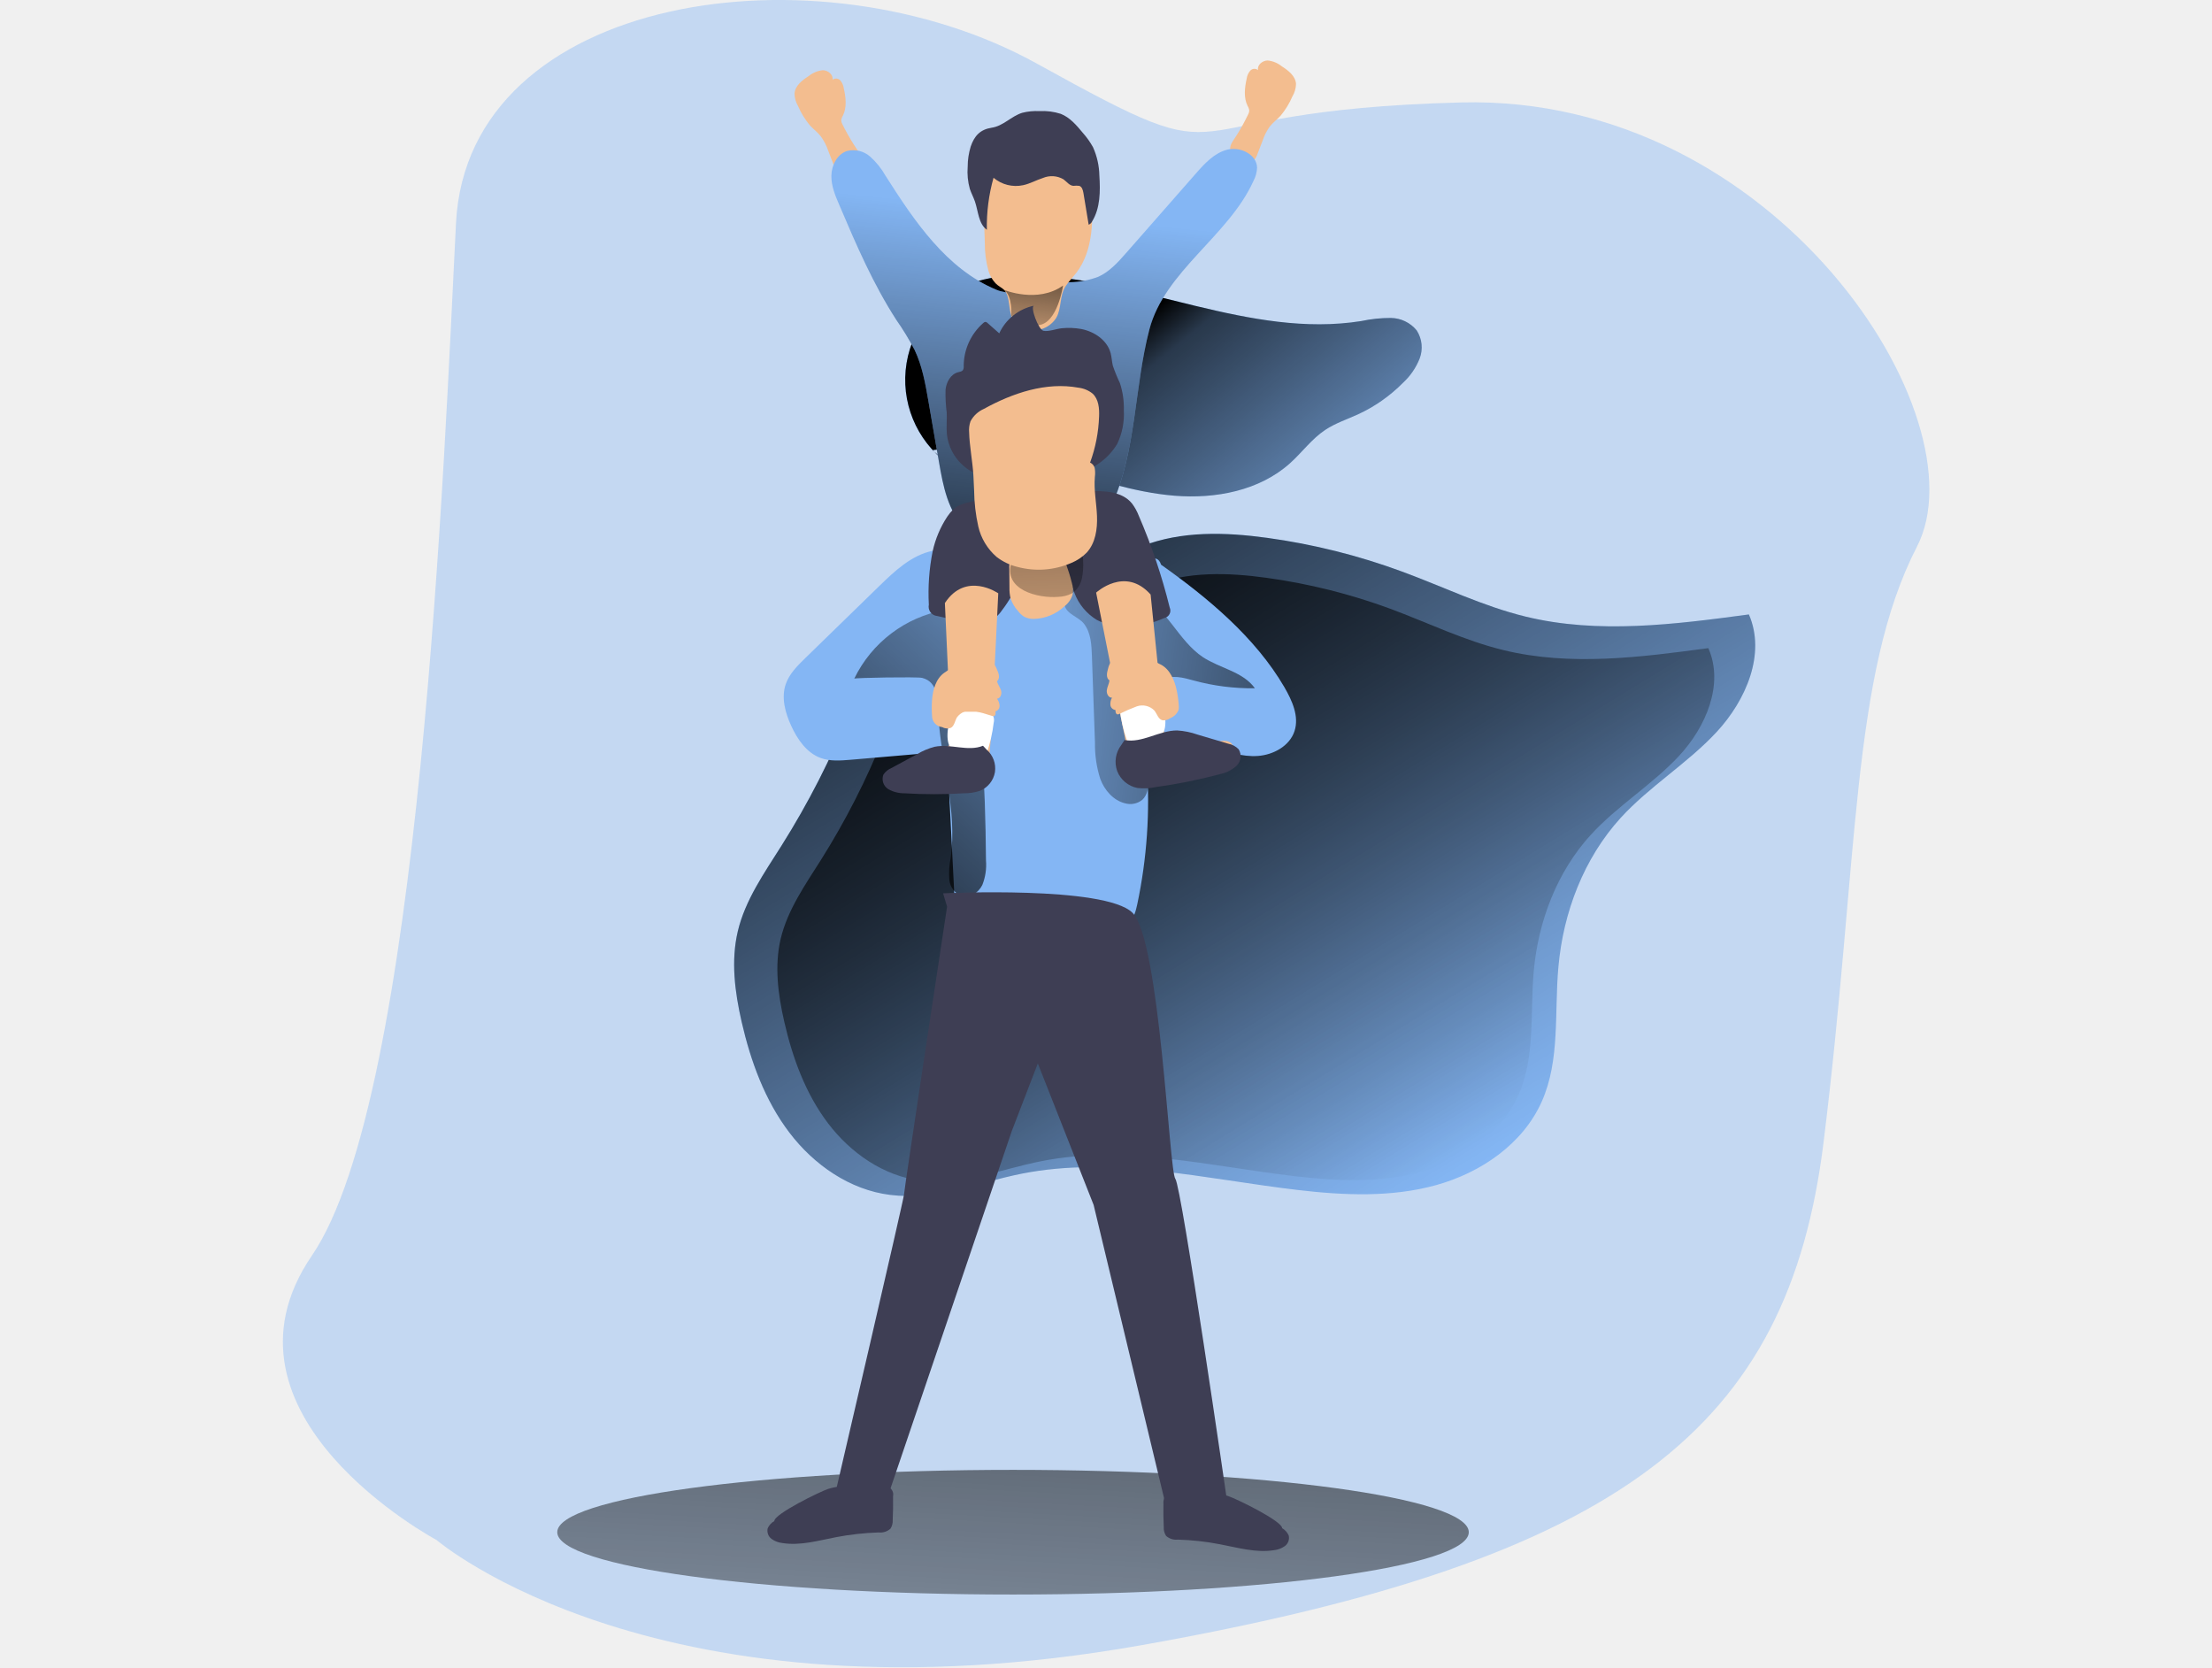
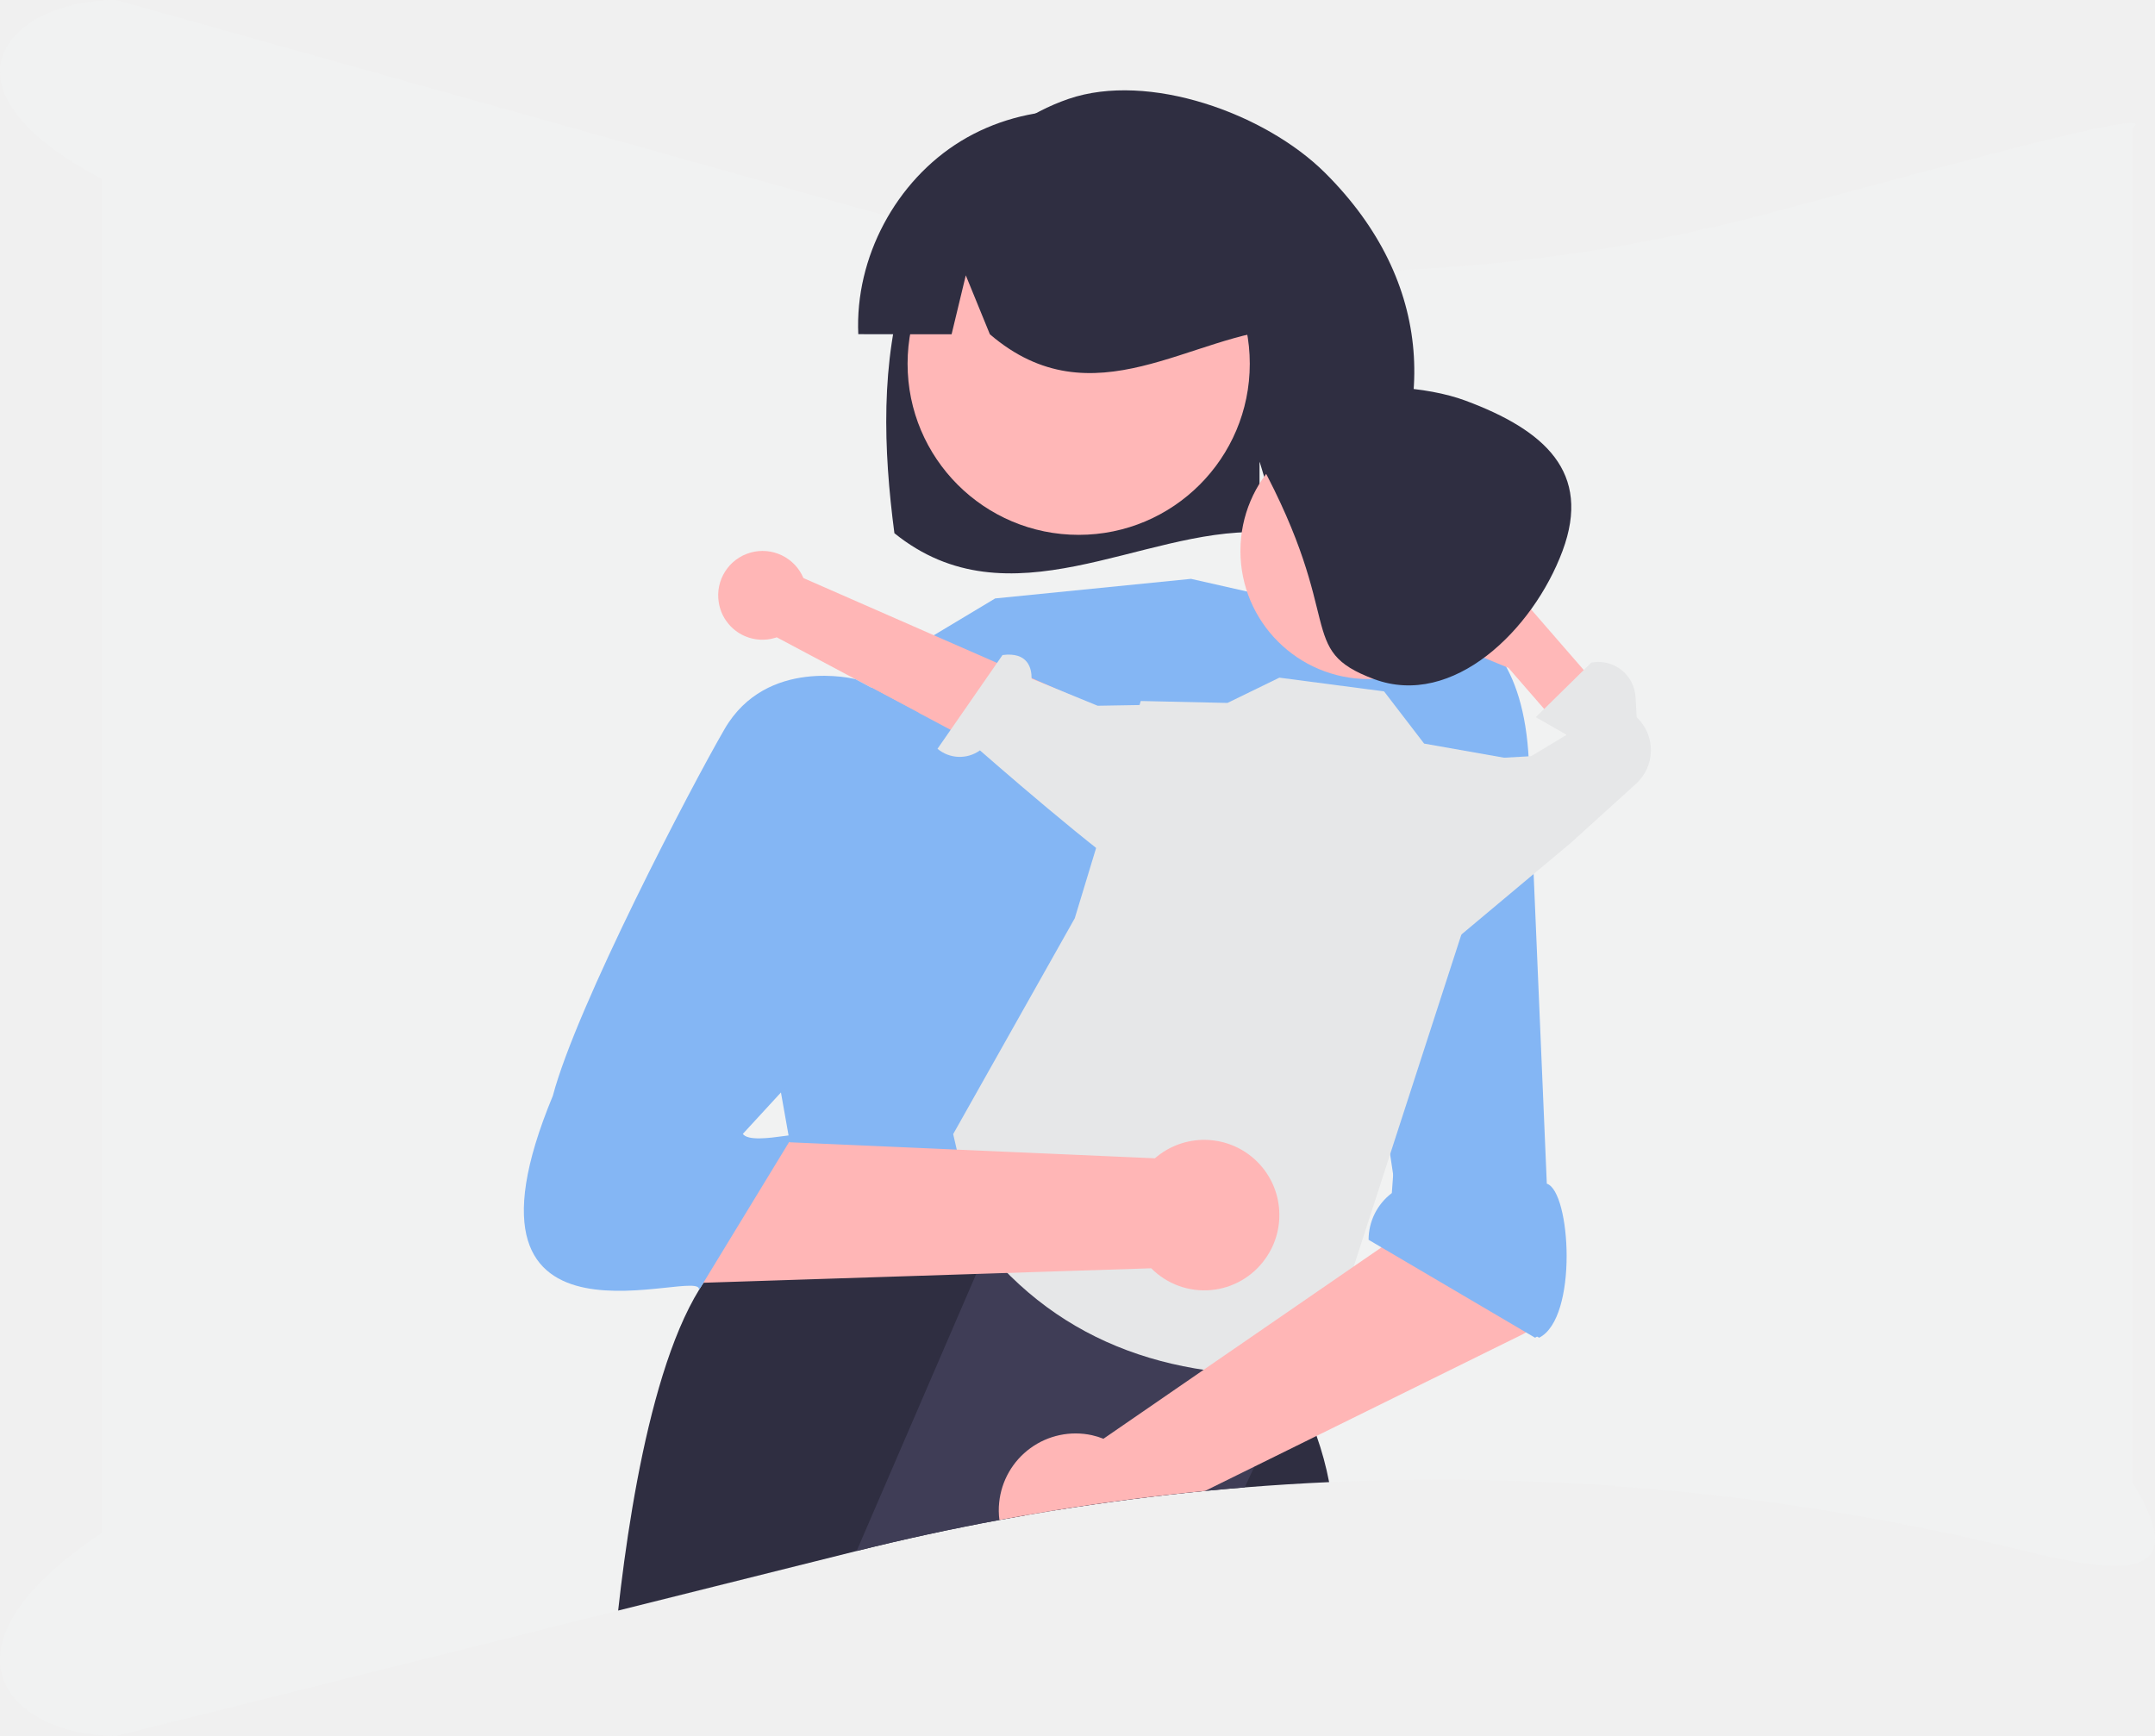
- <svg xmlns="http://www.w3.org/2000/svg" xmlns:xlink="http://www.w3.org/1999/xlink" id="Layer_1" data-name="Layer 1" viewBox="0 0 396.98 402.01" width="406" height="306" class="illustration styles_illustrationTablet__1DWOa">
-   <defs>
-     <linearGradient id="linear-gradient" x1="182.23" y1="255.66" x2="168.14" y2="515.86" gradientUnits="userSpaceOnUse">
-       <stop offset="0.01" />
-       <stop offset="0.13" stop-opacity="0.69" />
-       <stop offset="1" stop-opacity="0" />
-     </linearGradient>
-     <linearGradient id="linear-gradient-2" x1="208.21" y1="82.84" x2="264.57" y2="151.72" xlink:href="#linear-gradient" />
-     <linearGradient id="linear-gradient-3" x1="186.16" y1="121.33" x2="288.31" y2="288.29" xlink:href="#linear-gradient" />
-     <linearGradient id="linear-gradient-4" x1="190.66" y1="131.92" x2="284.4" y2="285.13" xlink:href="#linear-gradient" />
-     <linearGradient id="linear-gradient-5" x1="275.65" y1="180.37" x2="161.52" y2="165.81" xlink:href="#linear-gradient" />
-     <linearGradient id="linear-gradient-6" x1="133.61" y1="218.73" x2="213.76" y2="132" xlink:href="#linear-gradient" />
-     <linearGradient id="linear-gradient-7" x1="178.67" y1="145.9" x2="188.06" y2="55.25" xlink:href="#linear-gradient" />
-     <linearGradient id="linear-gradient-8" x1="187.89" y1="61.13" x2="184.29" y2="93.07" xlink:href="#linear-gradient" />
-     <linearGradient id="linear-gradient-9" x1="187.96" y1="79.66" x2="190.82" y2="181.5" xlink:href="#linear-gradient" />
-   </defs>
-   <path d="M42.55,375.16s53.54,46,170,25.36S368.49,347.92,377,279.35s6.57-112.72,22.54-143.72-33.81-109-109.9-107.08-49.78,19.72-102.39-9.4S50.06,2.25,47.24,57.67,38.79,268.08,12.49,306.59,42.55,375.16,42.55,375.16Z" transform="translate(-5.49 -3.85)" fill="#84b6f4" opacity="0.41" />
-   <ellipse cx="176.07" cy="369.43" rx="109.9" ry="15.03" fill="url(#linear-gradient)" />
-   <path d="M165.78,115.57A24.95,24.95,0,0,1,173,71.64a38,38,0,0,1,12.25-1.38c27.16.62,53.46,15.28,80.29,11a33.46,33.46,0,0,1,7.1-.75,8.19,8.19,0,0,1,6.26,3,7.55,7.55,0,0,1,.71,6.8,15.92,15.92,0,0,1-4,5.82,37.07,37.07,0,0,1-10.88,7.63c-2.64,1.21-5.45,2.12-7.88,3.74-3.24,2.15-5.57,5.4-8.45,8-7.39,6.66-18,8.68-27.92,7.87s-19.42-4.13-29-7-19.47-5.19-29.35-4" transform="translate(-5.49 -3.85)" fill="#84b6f4" />
-   <path d="M165.78,115.57A24.95,24.95,0,0,1,173,71.64a38,38,0,0,1,12.25-1.38c27.16.62,53.46,15.28,80.29,11a33.46,33.46,0,0,1,7.1-.75,8.19,8.19,0,0,1,6.26,3,7.55,7.55,0,0,1,.71,6.8,15.92,15.92,0,0,1-4,5.82,37.07,37.07,0,0,1-10.88,7.63c-2.64,1.21-5.45,2.12-7.88,3.74-3.24,2.15-5.57,5.4-8.45,8-7.39,6.66-18,8.68-27.92,7.87s-19.42-4.13-29-7-19.47-5.19-29.35-4" transform="translate(-5.49 -3.85)" fill="url(#linear-gradient-2)" />
-   <path d="M183.37,132.31c-10.69-1.49-21.09,5.25-27.47,13.95s-9.67,19.2-13.69,29.21a200.07,200.07,0,0,1-16.47,32.27c-4.14,6.57-8.75,13.08-10.54,20.63-1.7,7.16-.72,14.69.92,21.86,2.19,9.53,5.61,18.94,11.53,26.72s14.58,13.8,24.28,15c10.69,1.37,21.17-3,31.75-5.12,21.92-4.32,44.39,1.34,66.58,3.94,11.11,1.3,22.55,1.81,33.34-1.18s20.93-9.94,25.47-20.17c4.45-10,3-21.54,4-32.46,1.17-13.15,6.12-26.14,15-35.9,7-7.67,16.12-13.13,23.17-20.74S363.15,161.51,359,152c-17.89,2.4-36.27,4.78-53.8.53-10.3-2.5-19.9-7.21-29.84-10.87a154.67,154.67,0,0,0-32.53-8.13c-10.08-1.38-20.65-1.71-30.13,2-5.09,2-10.83.65-16.23-.18C192.2,134.73,187.6,132.91,183.37,132.31Z" transform="translate(-5.49 -3.85)" fill="#84b6f4" />
-   <path d="M183.37,132.31c-10.69-1.49-21.09,5.25-27.47,13.95s-9.67,19.2-13.69,29.21a200.07,200.07,0,0,1-16.47,32.27c-4.14,6.57-8.75,13.08-10.54,20.63-1.7,7.16-.72,14.69.92,21.86,2.19,9.53,5.61,18.94,11.53,26.72s14.58,13.8,24.28,15c10.69,1.37,21.17-3,31.75-5.12,21.92-4.32,44.39,1.34,66.58,3.94,11.11,1.3,22.55,1.81,33.34-1.18s20.93-9.94,25.47-20.17c4.45-10,3-21.54,4-32.46,1.17-13.15,6.12-26.14,15-35.9,7-7.67,16.12-13.13,23.17-20.74S363.15,161.51,359,152c-17.89,2.4-36.27,4.78-53.8.53-10.3-2.5-19.9-7.21-29.84-10.87a154.67,154.67,0,0,0-32.53-8.13c-10.08-1.38-20.65-1.71-30.13,2-5.09,2-10.83.65-16.23-.18C192.2,134.73,187.6,132.91,183.37,132.31Z" transform="translate(-5.49 -3.85)" fill="url(#linear-gradient-3)" />
-   <path d="M188.1,142c-9.8-1.37-19.35,4.82-25.2,12.8s-8.88,17.62-12.56,26.8a184,184,0,0,1-15.12,29.62c-3.8,6-8,12-9.67,18.92-1.56,6.57-.66,13.48.85,20.06,2,8.74,5.15,17.38,10.58,24.52s13.38,12.67,22.27,13.8c9.82,1.26,19.43-2.78,29.14-4.7,20.11-4,40.73,1.23,61.09,3.62,10.2,1.19,20.7,1.66,30.6-1.08s19.2-9.13,23.37-18.52c4.08-9.2,2.78-19.76,3.67-29.78,1.07-12.07,5.61-24,13.77-32.94,6.41-7,14.78-12.05,21.26-19s10.92-17.3,7.07-26c-16.41,2.21-33.27,4.4-49.36.49-9.45-2.29-18.26-6.61-27.38-10a142.12,142.12,0,0,0-29.85-7.45c-9.25-1.27-18.95-1.57-27.64,1.85-4.67,1.83-9.94.6-14.9-.17C196.21,144.22,192,142.55,188.1,142Z" transform="translate(-5.49 -3.85)" fill="url(#linear-gradient-4)" />
-   <path d="M162.1,136.67c-5.07,1.08-9.07,4.86-12.78,8.47l-17.85,17.38c-1.91,1.86-3.88,3.81-4.73,6.33-1.1,3.27-.1,6.87,1.33,10,1.51,3.29,3.74,6.54,7.14,7.77,2.27.82,4.77.62,7.17.42l23.27-2,1.87,36.71a4.81,4.81,0,0,0,1,3.21,4.64,4.64,0,0,0,2.2,1,85.47,85.47,0,0,0,34.8,1.85,7.78,7.78,0,0,0,3.84-1.35c1.34-1.11,1.81-2.93,2.17-4.63a120.61,120.61,0,0,0,2.3-33.48c4.93,6.23,8.24-7.27,15.68-4.54,3.57,1.31,7.28,2.57,11.07,2.31s7.7-2.43,8.86-6-.59-7.38-2.47-10.62C240,157.55,228.56,148,217.26,140c-1.06-3.32-4.12-.11-7.51-.93-1.14-.28-3.84,4.14-5,4.07-2-.14,2,3.89,0,3.75C192.53,138.5,176.6,133.6,162.1,136.67Z" transform="translate(-5.49 -3.85)" fill="#84b6f4" />
-   <path d="M200.58,161.93q.38,10.5.74,21a27.31,27.31,0,0,0,1.27,8.69c1,2.75,3.19,5.25,6,5.92a4.61,4.61,0,0,0,4.15-.85c1.17-1.08,1.44-2.79,1.55-4.37.47-6.41-.5-12.91.61-19.23.35-2,1-4.17,2.76-5.27,2.17-1.39,5-.57,7.48.11a53.14,53.14,0,0,0,14.74,1.87c-2.83-4-8.43-4.8-12.54-7.51-6-4-8.71-12-15.26-15a24.16,24.16,0,0,0-6.24-1.6c-2.84-.46-13.22-1.62-11.83,4.15.52,2.14,3.43,2.75,4.68,4.43C200.36,156.46,200.48,159.33,200.58,161.93Z" transform="translate(-5.49 -3.85)" fill="url(#linear-gradient-5)" />
-   <path d="M143.28,167.47a30.14,30.14,0,0,1,21.84-16.54,5.09,5.09,0,0,1,3.41.29c1.36.79,1.78,2.52,2.06,4.07,3.3,18.47,4.31,37.27,4.45,56a13.18,13.18,0,0,1-.88,5.93c-.89,1.81-2.93,3.23-4.88,2.72a4.67,4.67,0,0,1-3.08-4,18.43,18.43,0,0,1,.34-5.28c1.6-11.59-2.35-23-3-34.47-.19-3.34.14-7.87-3.9-8.9C158.36,167,143.37,167.27,143.28,167.47Z" transform="translate(-5.49 -3.85)" fill="url(#linear-gradient-6)" />
-   <path d="M238.24,31.47a2.15,2.15,0,0,0,.29-.94,2.79,2.79,0,0,0-.4-1.13c-1-2-.71-4.42-.22-6.62a3.68,3.68,0,0,1,.85-1.89,1.37,1.37,0,0,1,1.88-.14c-.25-1.23,1.07-2.31,2.32-2.32a6.46,6.46,0,0,1,3.41,1.41c1.58,1,3.32,2.36,3.43,4.25a6.09,6.09,0,0,1-.87,3,18.6,18.6,0,0,1-2.86,4.67c-.84.91-1.87,1.66-2.64,2.65a13.1,13.1,0,0,0-1.73,3.47l-1.16,3a4.38,4.38,0,0,1-.88,1.6c-1.81,1.77-5.48-.35-5.74-2.58-.14-1.27,1-2.47,1.59-3.47A49.81,49.81,0,0,0,238.24,31.47Z" transform="translate(-5.49 -3.85)" fill="#f3bd8f" />
-   <path d="M140.42,33.82a2.13,2.13,0,0,1-.28-.94,2.72,2.72,0,0,1,.39-1.13c1-2,.72-4.42.22-6.62a3.67,3.67,0,0,0-.84-1.89,1.38,1.38,0,0,0-1.88-.15c.24-1.22-1.08-2.3-2.33-2.31a6.41,6.41,0,0,0-3.41,1.41c-1.57,1-3.31,2.36-3.42,4.24a6.14,6.14,0,0,0,.86,3,18.65,18.65,0,0,0,2.86,4.66c.85.92,1.88,1.67,2.64,2.66A12.81,12.81,0,0,1,137,40.19l1.16,3a4.26,4.26,0,0,0,.89,1.6c1.8,1.77,5.48-.35,5.73-2.58.15-1.28-1-2.47-1.59-3.47A53.17,53.17,0,0,1,140.42,33.82Z" transform="translate(-5.49 -3.85)" fill="#f3bd8f" />
-   <path d="M177.51,73.69c-12-5-19.71-16.5-26.68-27.44a18.05,18.05,0,0,0-3.72-4.64,6.16,6.16,0,0,0-5.57-1.36c-2.4.78-3.75,3.46-3.78,6s1,4.92,2,7.23c4,9.42,8.1,18.89,13.66,27.5a65.7,65.7,0,0,1,4.42,7.26c1.81,3.82,2.57,8,3.3,12.23q1.3,7.41,2.57,14.83c1,5.73,2.15,11.88,6.34,15.91,4.94,4.75,12.52,5.1,19.38,5a20.42,20.42,0,0,0,7.9-1.17c3.85-1.67,6.33-5.46,8-9.28,6-13.23,5.44-28.42,9.11-42.46s19.07-22.53,25.07-35.76a7.61,7.61,0,0,0,.9-3.23c-.05-3.23-4.06-5.17-7.18-4.38s-5.46,3.34-7.59,5.77L208.78,64.91c-1.94,2.21-4,4.48-6.65,5.67a20.37,20.37,0,0,1-6.9,1.32C189.41,72.33,182.9,75.94,177.51,73.69Z" transform="translate(-5.49 -3.85)" fill="#84b6f4" />
-   <path d="M177.51,73.69c-12-5-19.71-16.5-26.68-27.44a18.05,18.05,0,0,0-3.72-4.64,6.16,6.16,0,0,0-5.57-1.36c-2.4.78-3.75,3.46-3.78,6s1,4.92,2,7.23c4,9.42,8.1,18.89,13.66,27.5a65.7,65.7,0,0,1,4.42,7.26c1.81,3.82,2.57,8,3.3,12.23q1.3,7.41,2.57,14.83c1,5.73,2.15,11.88,6.34,15.91,4.94,4.75,12.52,5.1,19.38,5a20.42,20.42,0,0,0,7.9-1.17c3.85-1.67,6.33-5.46,8-9.28,6-13.23,5.44-28.42,9.11-42.46s19.07-22.53,25.07-35.76a7.61,7.61,0,0,0,.9-3.23c-.05-3.23-4.06-5.17-7.18-4.38s-5.46,3.34-7.59,5.77L208.78,64.91c-1.94,2.21-4,4.48-6.65,5.67a20.37,20.37,0,0,1-6.9,1.32C189.41,72.33,182.9,75.94,177.51,73.69Z" transform="translate(-5.49 -3.85)" fill="url(#linear-gradient-7)" />
-   <path d="M179.43,73.76a2.13,2.13,0,0,1,.43.59c1.16,2.2.49,5,2,7.07A5.27,5.27,0,0,0,185,83.31a6.47,6.47,0,0,0,7-2.85c1.32-2.36.73-5.27,2.23-7.58.76-1.17,1.75-2.16,2.6-3.26,4.17-5.4,4.16-13.3,3.53-19.77-.38-3.83-1.59-8-4.61-10.34s-7.07-2.62-10.82-2.15a13.3,13.3,0,0,0-4.44,1.2A11.3,11.3,0,0,0,175.08,46a33.57,33.57,0,0,0-.56,9.45l.24,6.89a24.79,24.79,0,0,0,.88,6.82,7.48,7.48,0,0,0,1.71,3C178,72.85,178.83,73.17,179.43,73.76Z" transform="translate(-5.49 -3.85)" fill="#f3bd8f" />
-   <path d="M171.35,39.2a16.65,16.65,0,0,0-.72,4.82,15.26,15.26,0,0,0,.52,5.39c.34,1,.87,2,1.22,3,.82,2.39.84,5.36,2.88,6.85a43.3,43.3,0,0,1,1.61-12.55A8.34,8.34,0,0,0,184,48.5c1.67-.36,3.18-1.23,4.8-1.75a5.54,5.54,0,0,1,4.92.33c.79.57,1.42,1.51,2.39,1.58a5.69,5.69,0,0,1,1.43,0c.66.23.87,1,1,1.74l1.26,7.63a1.54,1.54,0,0,0,.82-.77c2-3.25,2-7.3,1.76-11.11a17.51,17.51,0,0,0-1.54-6.83,19.58,19.58,0,0,0-2.45-3.44c-1.51-1.82-3.11-3.71-5.31-4.58a14.16,14.16,0,0,0-5.15-.66,13.79,13.79,0,0,0-4.16.41c-2.7.85-4.53,3.18-7.39,3.6C173.67,35.07,172.23,36.59,171.35,39.2Z" transform="translate(-5.49 -3.85)" fill="#3e3e54" />
-   <path d="M179.43,73.76s8.09,3.32,14.19-1.06c0,0-1.33,9.23-6,9.55s-6.49-2.35-6.49-2.35S181.51,75.32,179.43,73.76Z" transform="translate(-5.49 -3.85)" fill="url(#linear-gradient-8)" />
-   <path d="M162.18,136.78a51.38,51.38,0,0,0-.92,12.87,2.25,2.25,0,0,0,2,2.72,48.94,48.94,0,0,0,9.7,1.49,7.45,7.45,0,0,0,2.9-.26,7.11,7.11,0,0,0,3-2.55,30.42,30.42,0,0,0,4.13-7.22c.49-1.21,1-2.59,2.25-3a4.38,4.38,0,0,1,1.65-.16c2.89.11,6.17.41,7.91,2.71a14.24,14.24,0,0,1,1.57,3.43,12.92,12.92,0,0,0,5.4,6.51,14.74,14.74,0,0,0,8.51,1.54,23.42,23.42,0,0,0,7.75-2,1.81,1.81,0,0,0,1.31-2.53,140.5,140.5,0,0,0-7.47-22.16,12.15,12.15,0,0,0-1.61-2.91c-2.42-3-6.81-3.1-10.62-3-6.09.16-12.19.32-18.26,1a89.63,89.63,0,0,0-9.36,1.44c-3.1.65-4.52,1.08-6.33,3.74A24.86,24.86,0,0,0,162.18,136.78Z" transform="translate(-5.49 -3.85)" fill="#3e3e54" />
-   <path d="M180.7,145.49a10,10,0,0,0,.28,2.68,8.54,8.54,0,0,0,1.78,3,5.77,5.77,0,0,0,1.44,1.35,4.77,4.77,0,0,0,2.35.56A11.24,11.24,0,0,0,194,150a5.61,5.61,0,0,0,1.93-2.8,6.06,6.06,0,0,0-.18-2.8c-.39-1.64-.94-3.23-1.49-4.82a2.51,2.51,0,0,0-.44-.86,2.47,2.47,0,0,0-1.92-.56q-3.84,0-7.67.36a9.06,9.06,0,0,0-2.88.43c-.83.41-.7,1.27-.69,2.08C180.66,142.54,180.68,144,180.7,145.49Z" transform="translate(-5.49 -3.85)" fill="#f3bd8f" />
-   <path d="M192.44,147.76a7.77,7.77,0,0,0,3.23-.79,5.57,5.57,0,0,0,2.48-3.57,16.58,16.58,0,0,0,.31-4.45,2.63,2.63,0,0,0-.3-1.41,2.52,2.52,0,0,0-1.21-.82c-4.27-1.72-13.75-3.34-15.72,2.62C179,146.12,187.7,148.16,192.44,147.76Z" transform="translate(-5.49 -3.85)" fill="url(#linear-gradient-9)" />
-   <path d="M186.63,77.55a11.92,11.92,0,0,0-8.39,6.67l-2.85-2.51a.78.78,0,0,0-.46-.25.8.8,0,0,0-.52.25,13.81,13.81,0,0,0-4.74,10.43,1.55,1.55,0,0,1-.18.93c-.25.37-.76.43-1.2.54-1.77.47-2.82,2.38-3,4.21a35,35,0,0,0,.28,5.5c.09,1.77-.13,3.54.05,5.3a11.84,11.84,0,0,0,6.95,9.43c3.4,1.46,7.28,1.21,10.93.61s7.29-1.54,11-1.36a14.47,14.47,0,0,0,4.83-.1,8.78,8.78,0,0,0,2.51-1.33,15.4,15.4,0,0,0,4.85-5,16.66,16.66,0,0,0,1.59-8.08,19.14,19.14,0,0,0-.94-6.56A38.77,38.77,0,0,1,205.62,92c-.23-1-.26-2-.52-3-.83-3.13-3.95-5.23-7.13-5.83a17.14,17.14,0,0,0-4.58-.18c-1.27.1-3.26.88-4.49.62S185.61,77.75,186.63,77.55Z" transform="translate(-5.49 -3.85)" fill="#3e3e54" />
-   <path d="M172,118.36l.18,3.77a41.73,41.73,0,0,0,1,8.64,13.79,13.79,0,0,0,4.41,7.35,13.33,13.33,0,0,0,5,2.41,19.77,19.77,0,0,0,13-.94,11,11,0,0,0,3.72-2.48c2.13-2.31,2.62-5.69,2.5-8.82s-.78-6.26-.52-9.39a7.3,7.3,0,0,0,0-2,1.91,1.91,0,0,0-1.15-1.51,35.8,35.8,0,0,0,2.17-11.08c.09-2-.1-4.2-1.56-5.56a6.69,6.69,0,0,0-3.39-1.42c-7.82-1.44-15.86,1.27-22.83,5.11a6.69,6.69,0,0,0-3.23,3,6.42,6.42,0,0,0-.32,2.69C171.05,111.24,171.81,115.22,172,118.36Z" transform="translate(-5.49 -3.85)" fill="#f3bd8f" />
-   <path d="M165.13,149.25l.72,15.8.57,12.58c0,.9.09,1.81.13,2.71s.37,1.82-.05,2.63c-1.11,2.1-3.94,3.22-6,4.08a31.72,31.72,0,0,1-6.54,2.22,5.93,5.93,0,0,0-1.49.38,1.6,1.6,0,0,0-1,1.13,1.84,1.84,0,0,0,.67,1.54,6,6,0,0,0,4.61,1.33,45.06,45.06,0,0,0,4.85-.93c4.11-.76,8.49-.16,12.39-1.67a2.51,2.51,0,0,0,1.39-1,2.92,2.92,0,0,0,.26-1.21c.21-3.43.62-6.8.79-10.27l1-19.89L178,146.9S170.22,141.5,165.13,149.25Z" transform="translate(-5.49 -3.85)" fill="#f3bd8f" />
-   <path d="M214.74,147.2l1.59,15.7,1.23,12.18c.15,1.48-.09,3.95.45,5.29.79,1.93,4,2.64,5.89,2.83a24.91,24.91,0,0,0,6.88-.54c1.14-.21,2.44-.4,3.34.32a2.72,2.72,0,0,1,.11,3.64,7.23,7.23,0,0,1-3.39,2.07,55.18,55.18,0,0,1-11.61,2.85,15.8,15.8,0,0,1-5.27,0,6.51,6.51,0,0,1-4.3-2.82c-1.2-2-.66-4.22-1-6.39-.17-1.15-.46-2.3-.68-3.44l-6.38-32.15S208.58,140.27,214.74,147.2Z" transform="translate(-5.49 -3.85)" fill="#f3bd8f" />
-   <path d="M216.26,172.47a3.15,3.15,0,0,0-1.4-.21h-5.37a2.59,2.59,0,0,0-1.73.43,2.49,2.49,0,0,0-.47,2.19,34.35,34.35,0,0,0,1.7,7.36,1.13,1.13,0,0,0,.37.59c1.11.72,4.33-.24,5.52-.59a5,5,0,0,0,2.85-1.68C218.91,178.83,218.2,173.41,216.26,172.47Z" transform="translate(-5.49 -3.85)" fill="#fff" />
-   <path d="M167.83,175.67a3.19,3.19,0,0,1,1.41-.21h5.43a2.62,2.62,0,0,1,1.75.43,2.53,2.53,0,0,1,.48,2.22,35.19,35.19,0,0,1-1.72,7.45,1.15,1.15,0,0,1-.38.6c-1.11.72-4.38-.25-5.58-.61a5,5,0,0,1-2.88-1.69C165.14,182.1,165.86,176.63,167.83,175.67Z" transform="translate(-5.49 -3.85)" fill="#fff" />
-   <path d="M173.3,162.61a4.3,4.3,0,0,1,2.39.19,4.86,4.86,0,0,1,2,2.48c.44.92.81,2.16,0,2.83.21.8.77,1.48,1,2.28s-.18,1.89-1,1.92a3,3,0,0,1,.63,1.71,1.37,1.37,0,0,1-1,1.35c.09.43.07,1-.35,1.12a.81.81,0,0,1-.38,0,44.07,44.07,0,0,0-4.46-1.24,4.05,4.05,0,0,0-4.09,1.56c-.52.89-.63,2.17-1.58,2.58a2.61,2.61,0,0,1-2-.23,2.71,2.71,0,0,1-2.43-2.74,26.63,26.63,0,0,1,0-3.79c.18-2.36.91-5.17,3-6.6A19.39,19.39,0,0,1,173.3,162.61Z" transform="translate(-5.49 -3.85)" fill="#f3bd8f" />
-   <path d="M208.48,161.84a4.24,4.24,0,0,0-2.35.52,4.85,4.85,0,0,0-1.66,2.73c-.31,1-.51,2.26.35,2.82-.1.82-.56,1.57-.65,2.39s.43,1.84,1.26,1.76a3,3,0,0,0-.39,1.78,1.38,1.38,0,0,0,1.22,1.2c0,.43.07,1,.5,1.06a1,1,0,0,0,.37-.08,43,43,0,0,1,4.25-1.85,4.07,4.07,0,0,1,4.27,1c.64.81.92,2.06,1.92,2.34a2.61,2.61,0,0,0,1.9-.5,3.65,3.65,0,0,0,2-1.95,3.44,3.44,0,0,0,.06-1.11,26.23,26.23,0,0,0-.52-3.75c-.5-2.31-1.61-5-3.83-6.12A19.35,19.35,0,0,0,208.48,161.84Z" transform="translate(-5.49 -3.85)" fill="#f3bd8f" />
-   <path d="M165.66,222.46s-10.39,68.47-10.39,69.41S139,362.64,139,362.64l12.84.62,29.43-86.73,6.27-16.28L201,294.38l17.22,71.7h15s-11-76.09-12.52-78S217,230.5,210.37,223.93s-45.67-4.69-45.67-4.69Z" transform="translate(-5.49 -3.85)" fill="#3e3e54" />
-   <path d="M124,370.59a3.8,3.8,0,0,0-1.6,1.75,2.49,2.49,0,0,0,.93,2.56,5.54,5.54,0,0,0,2.66,1c4.32.67,8.68-.61,13-1.44a65.27,65.27,0,0,1,10.15-1.12,3.7,3.7,0,0,0,2.86-.9,3.46,3.46,0,0,0,.55-2.08c.09-1.91.11-3.83.08-5.74a2,2,0,0,0-2.59-2.32c-4.14,0-9-.74-13.05.54C135.12,363.44,124,368.86,124,370.59Z" transform="translate(-5.49 -3.85)" fill="#3e3e54" />
-   <path d="M246.45,372.31a3.8,3.8,0,0,1,1.59,1.76,2.47,2.47,0,0,1-.92,2.55,5.54,5.54,0,0,1-2.66,1c-4.33.67-8.68-.61-13-1.43a62.81,62.81,0,0,0-10.14-1.12,3.66,3.66,0,0,1-2.86-.91,3.45,3.45,0,0,1-.55-2.08c-.09-1.91-.12-3.83-.08-5.74a2.64,2.64,0,0,1,.41-1.67,2.71,2.71,0,0,1,2.18-.65c4.14,0,9-.73,13,.54C235.34,365.17,246.45,370.58,246.45,372.31Z" transform="translate(-5.49 -3.85)" fill="#3e3e54" />
-   <path d="M174.32,183.66c-3.63,1.48-7.8-.55-11.64.24a16.14,16.14,0,0,0-4.21,1.76L152.3,189a4.31,4.31,0,0,0-2,1.63,2.9,2.9,0,0,0,1.18,3.49,7.73,7.73,0,0,0,3.85,1,119.45,119.45,0,0,0,14.41,0,11.76,11.76,0,0,0,3.88-.61,5.94,5.94,0,0,0,3.58-4.49,6,6,0,0,0-2-5.42Z" transform="translate(-5.49 -3.85)" fill="#3e3e54" />
-   <path d="M208.46,182.28c4.25.8,8.33-2.32,12.66-2.31a17.9,17.9,0,0,1,4.94,1l7.42,2.2a4.67,4.67,0,0,1,2.48,1.33,3.19,3.19,0,0,1-.51,4,8.55,8.55,0,0,1-3.94,2,131.26,131.26,0,0,1-15.62,3.14,12.89,12.89,0,0,1-4.33.2,6.59,6.59,0,0,1-4.88-4.07,6.65,6.65,0,0,1,1-6.31Z" transform="translate(-5.49 -3.85)" fill="#3e3e54" />
+ <svg xmlns="http://www.w3.org/2000/svg" data-name="Layer 1" width="668.405" height="538.45" viewBox="0 0 668.405 538.45">
+   <path d="M982.49,231.662v420.06c18.972,30.72-3.228,28.7-33.678,21.21a757.694,757.694,0,0,0-215.45-21.27q-13.11.585-26.18,1.64-6.15.495-12.3,1.09-23.475,2.295-46.83,6.06-4.395.705-8.77,1.48c-2.73.47-5.45.96-8.18,1.47q-22.245,4.125-44.29,9.62c-.02.01-.05.01-.07.02l-73.9,18.46-155.73,38.89c-32.69,0-59.19-26.5-4.486-62.912v-420.06c-54.704-28.978-28.204-55.478,4.486-55.478L586.874,256.358A535.75,535.75,0,0,0,871.002,257.766C934.729,240.58,991.971,225.055,982.49,231.662Z" transform="translate(-321.1138 -191.9414)" fill="#f1f2f2" />
+   <path d="M602.05,279.164c7.868-25.075,25.76-48.073,50.505-56.55,24.746-8.477,60.98,4.436,79.584,22.977,34.029,33.914,35.077,75.431,11.697,112.249-4.65-.246-20.697-.428-25.403-.604L711.774,335.044v21.972c-36.737-1.135-77.626,29.081-113.249.311C595.095,331.26,594.182,304.239,602.05,279.164Z" transform="translate(-321.1138 -191.9414)" fill="#2f2e41" />
+   <polygon points="381.55 343.539 389.142 363.278 387.624 383.018 241.852 364.797 246.407 348.094 263.11 328.354 381.55 343.539" fill="#ffb6b6" />
+   <circle cx="334.569" cy="112.829" r="53.07" fill="#ffb7b7" />
+   <path d="M599.409,395.782l30.369-18.221,60.738-6.074,53.684,12.148-.538,98.7-34.057,86.615L566.87,550.727l-5.423-30.551s-39.48-53.026,3.037-83.395Z" transform="translate(-321.1138 -191.9414)" fill="#84b6f4" />
+   <path d="M733.362,651.662q-13.11.585-26.18,1.64-6.15.495-12.3,1.09-23.475,2.295-46.83,6.06-4.395.705-8.77,1.48c-2.73.47-5.45.96-8.18,1.47q-22.245,4.125-44.29,9.62c-.02.01-.05.01-.07.02l-73.9,18.46c4.27-38.5,14.33-97.91,36.46-111.99l14.46-25.72.01-.02.89-1.57,26.78,2.79,22.52,2.35,15.54,1.62,9.71,1,.15.02,69.96,7.29.9.1h.03v33.72s.46.59,1.24,1.7c.32.44.68.96,1.08,1.55a148.019,148.019,0,0,1,8.52,14.06c.42.78.84,1.58,1.25,2.41a131.545,131.545,0,0,1,7.13,16.52A98.628,98.628,0,0,1,733.362,651.662Z" transform="translate(-321.1138 -191.9414)" fill="#2f2e41" />
+   <path d="M619.217,235.664c20.272-12.359,47.29-12.715,67.883-.895,20.591,11.82,33.909,35.331,33.461,59.07-29.665,1.364-60.435,29.224-92.425,1.781l-7.468-18.277L616.264,295.633q-14.442-.001-28.94-.038C586.25,271.876,598.943,248.023,619.217,235.664Z" transform="translate(-321.1138 -191.9414)" fill="#2f2e41" />
+   <path d="M746.872,576.497l51.627,30.369c12.148-6.074,9.799-45.464,2.382-47.771l-5.593-131.425c-3.037-60.738-51.09-44.035-51.09-44.035L722.403,388.19,737.588,451.965l16.494,110.039A18.173,18.173,0,0,0,746.872,576.497Z" transform="translate(-321.1138 -191.9414)" fill="#84b6f4" />
+   <path d="M727.822,609.061l-4.33,9.27-1.15,2.48-12.15,26.03-3.01,6.46q-6.15.495-12.3,1.09-23.475,2.295-46.83,6.06l4.52-18.66-13.29,20.14c-2.73.47-5.45.96-8.18,1.47q-22.245,4.125-44.29,9.62l40.27-93.31v-.01l3.46-8.02,80.95,31.11,2.14.82Z" transform="translate(-321.1138 -191.9414)" fill="#3f3d56" />
+   <path d="M624.261,576.22c26.08,33.509,62.642,44.8,105.967,41.76l61.689-190.257-29.091-5.138-12.424-16.188-32.476-4.262-16.089,7.839-26.901-.598-20.467,67.384-37.715,66.954Z" transform="translate(-321.1138 -191.9414)" fill="#e6e7e8" />
+   <path d="M828.749,418.654l-12.976,11.274-26.775-30.818-8.081-3.339a11.138,11.138,0,0,1-4.245-17.493h0a11.137,11.137,0,0,1,16.906-.106l8.396,9.664Z" transform="translate(-321.1138 -191.9414)" fill="#ffb8b8" />
+   <path d="M758.905,494.776l49.514-41.474,20.121-18.238a14.078,14.078,0,0,0,.21-20.667l0,0-.344-6.21a11.575,11.575,0,0,0-13.72-10.731l0,0-17.224,16.941,9.566,5.466-11.004,6.627-28.216,1.598Z" transform="translate(-321.1138 -191.9414)" fill="#e6e7e8" />
+   <circle cx="424.487" cy="170.882" r="39.75" fill="#ffb8b8" />
+   <path d="M775.678,316.218c24.465,9.112,39.19,22.141,30.078,46.606s-33.996,48.873-58.461,39.761-8.583-17.845-35.521-67.54C699.333,312.092,751.214,307.106,775.678,316.218Z" transform="translate(-321.1138 -191.9414)" fill="#2f2e41" />
+   <path d="M795.062,604.841c-.2.13-.41.26-.62.38q-.615.375-1.26.69l-63.71,31.42-19.28,9.51-15.31,7.55q-23.475,2.295-46.83,6.06-4.395.705-8.77,1.48c-2.73.47-5.45.96-8.18,1.47a22.643,22.643,0,0,1-.08-5.4,23.825,23.825,0,0,1,28.75-20.9,23.39,23.39,0,0,1,3.59,1.11l31.07-21.39,18.14-12.48,1.06-.73,27.36-18.84.01-.01,8.6-5.91.58-.4,5.83-4.01-2.12-27.24,40.69-8.57,8.44,47.86A18.141,18.141,0,0,1,795.062,604.841Z" transform="translate(-321.1138 -191.9414)" fill="#ffb6b6" />
+   <path d="M799.61,559.095l-2.569-38.8-43.149,26.904-1.082,14.804a18.173,18.173,0,0,0-7.21,14.493l51.627,30.369C809.376,600.792,807.028,561.402,799.61,559.095Z" transform="translate(-321.1138 -191.9414)" fill="#84b6f4" />
+   <path d="M544.052,378.808a13.685,13.685,0,0,0,17.984,10.813l110.027,58.564,9.338-28.257L570.311,371.247a13.759,13.759,0,0,0-26.259,7.561Z" transform="translate(-321.1138 -191.9414)" fill="#ffb6b6" />
+   <path d="M716.539,463.043s-20.608,13.459-34.397,6.791c-11.04-5.338-44.26-33.939-57.079-45.142a10.751,10.751,0,0,1-13.171-.492l20.162-29.079c7.949-1.045,9.083,4.187,9.016,7.335L661.567,410.845l17.372-.295,38.988,47.453Z" transform="translate(-321.1138 -191.9414)" fill="#e6e7e8" />
+   <path d="M713.605,582.331a23.183,23.183,0,0,1-35.421,3.002l-144.219,4.663-18.44.596h0c-18.967.613-29.893-21.331-17.971-36.096L510.363,538.632l45.814,7.186,16.566.726,106.589,4.671a23.308,23.308,0,0,1,34.273,31.117Z" transform="translate(-321.1138 -191.9414)" fill="#ffb6b6" />
+   <path d="M586.389,402.584s-27.491-6.975-40.521,15.463c-10.432,17.964-45.917,85.904-53.283,113.788-35.942,86.619,47.624,52.125,45.286,60.296l27.957-45.891c12.148-6.074-11.235,1.765-14.316-2.59l21.431-23.292,24.295-12.148,8.914-95.106Z" transform="translate(-321.1138 -191.9414)" fill="#84b6f4" />
</svg>
